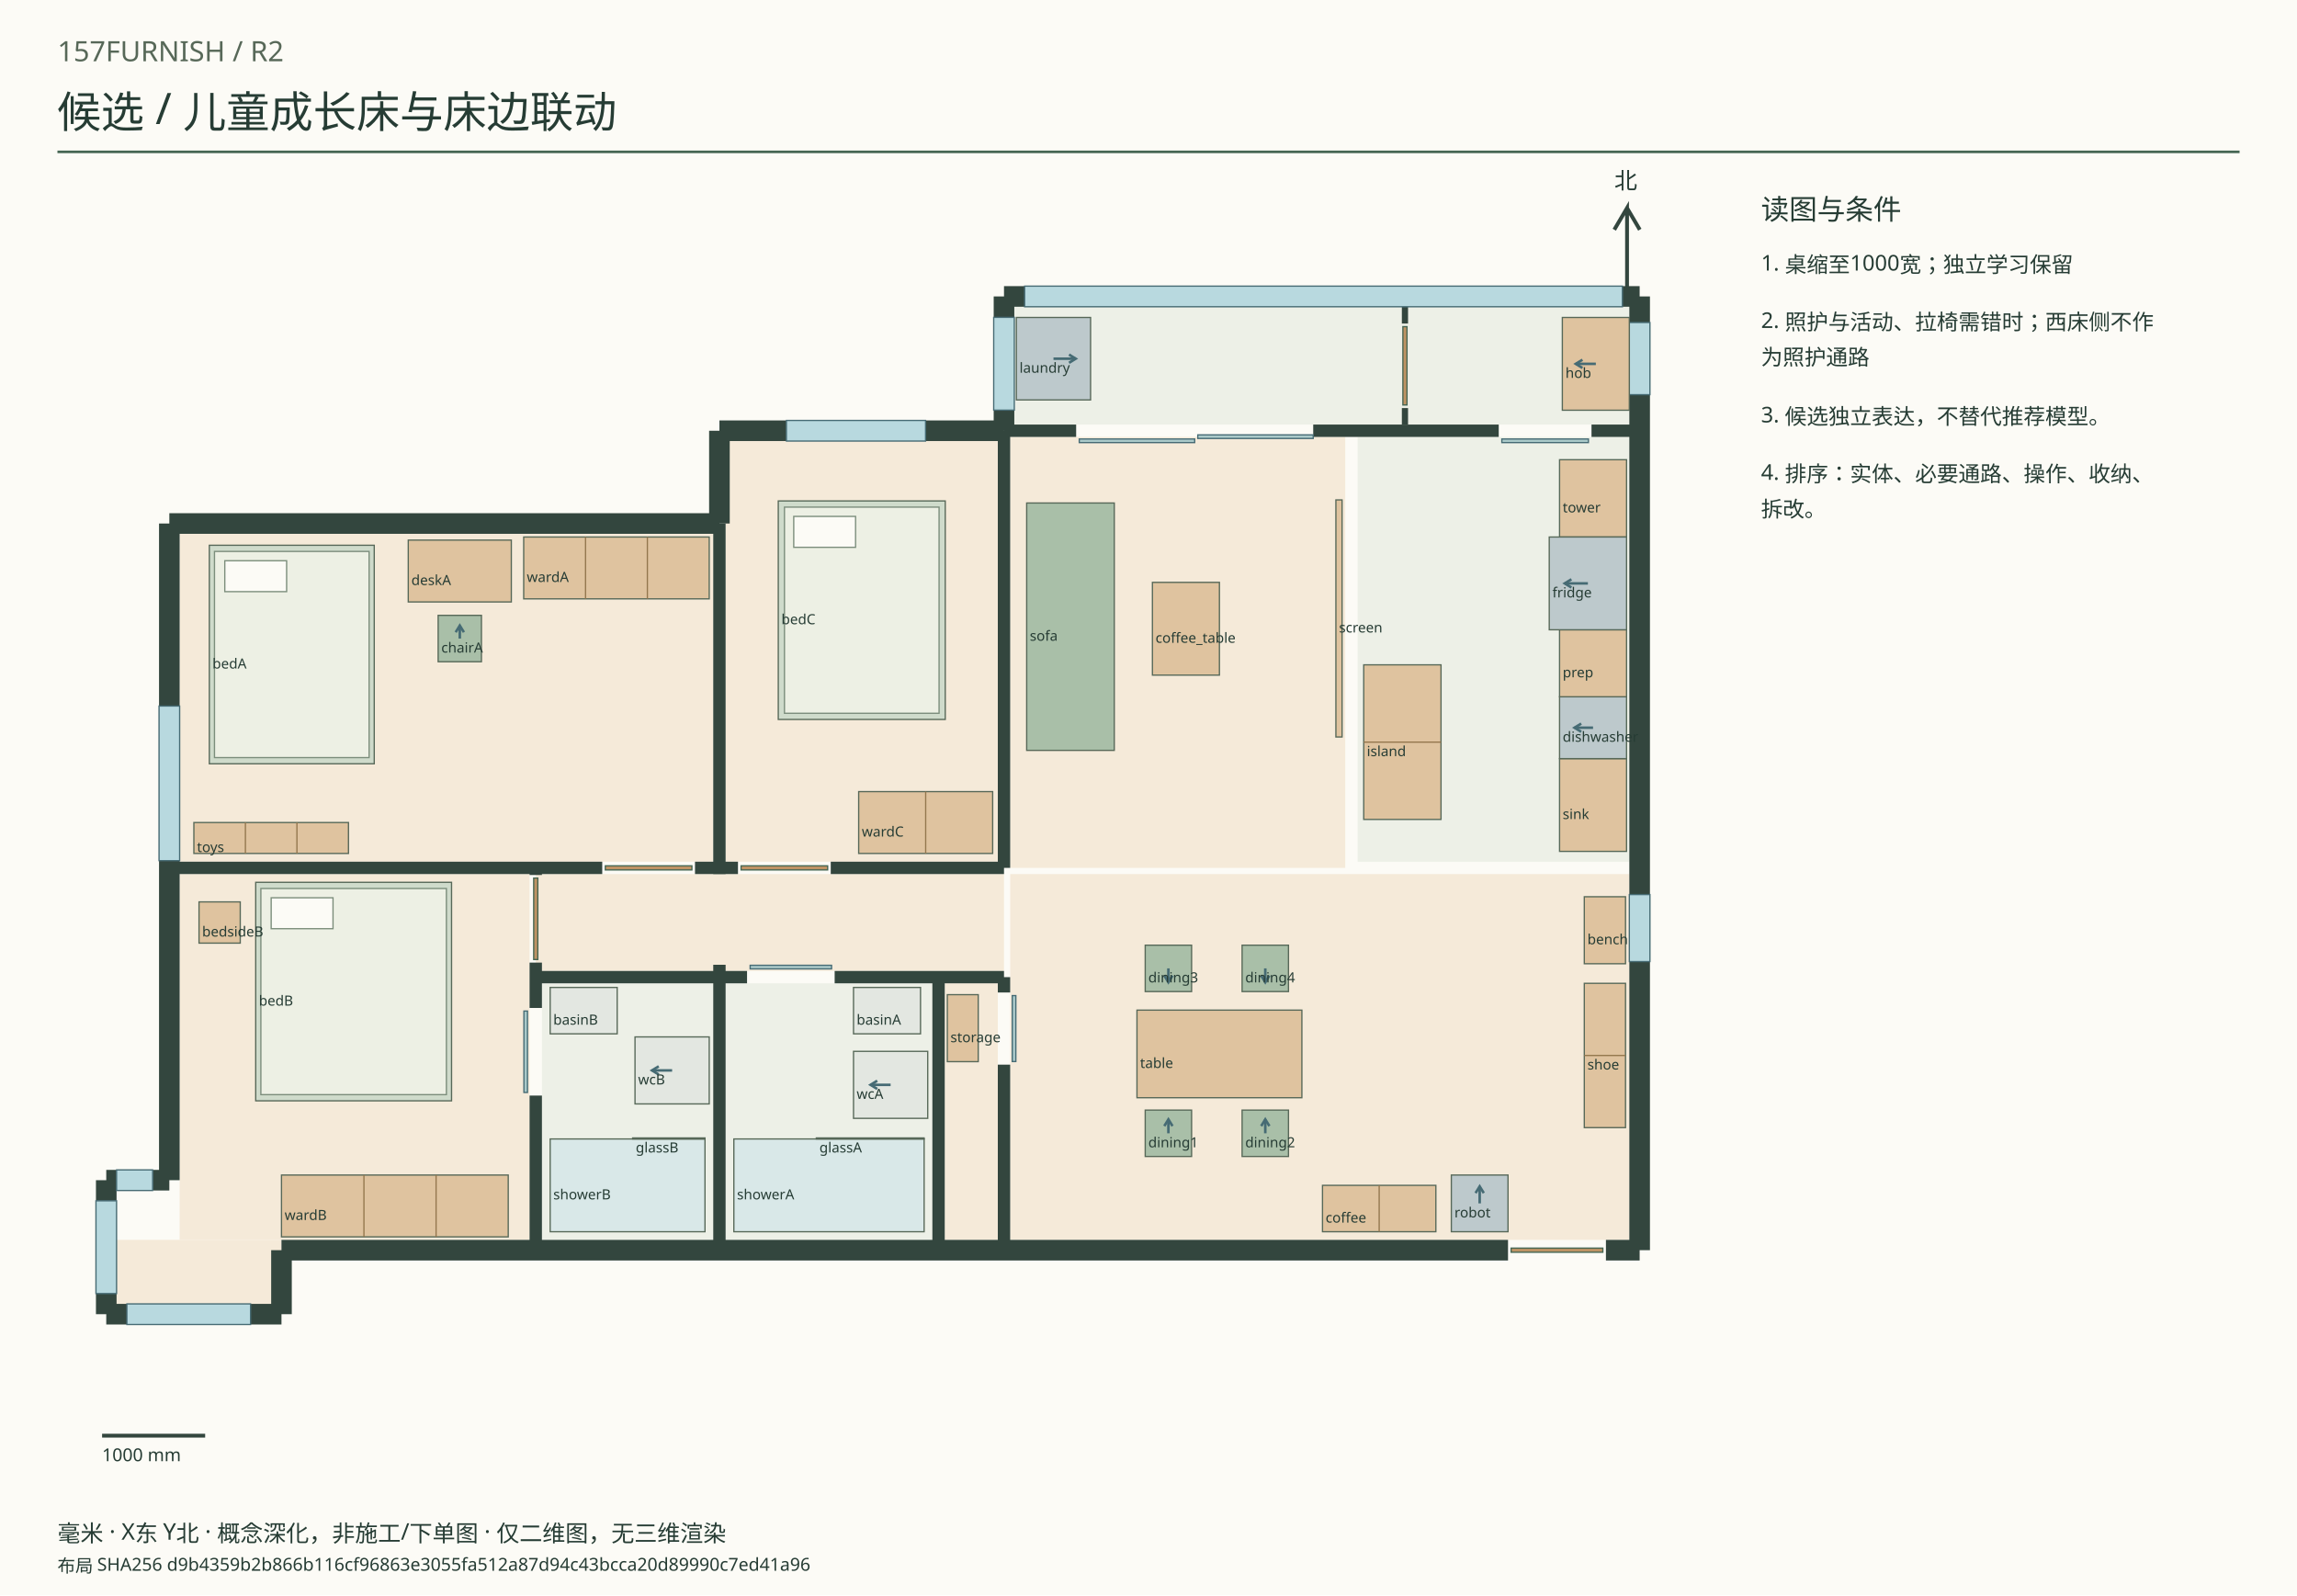
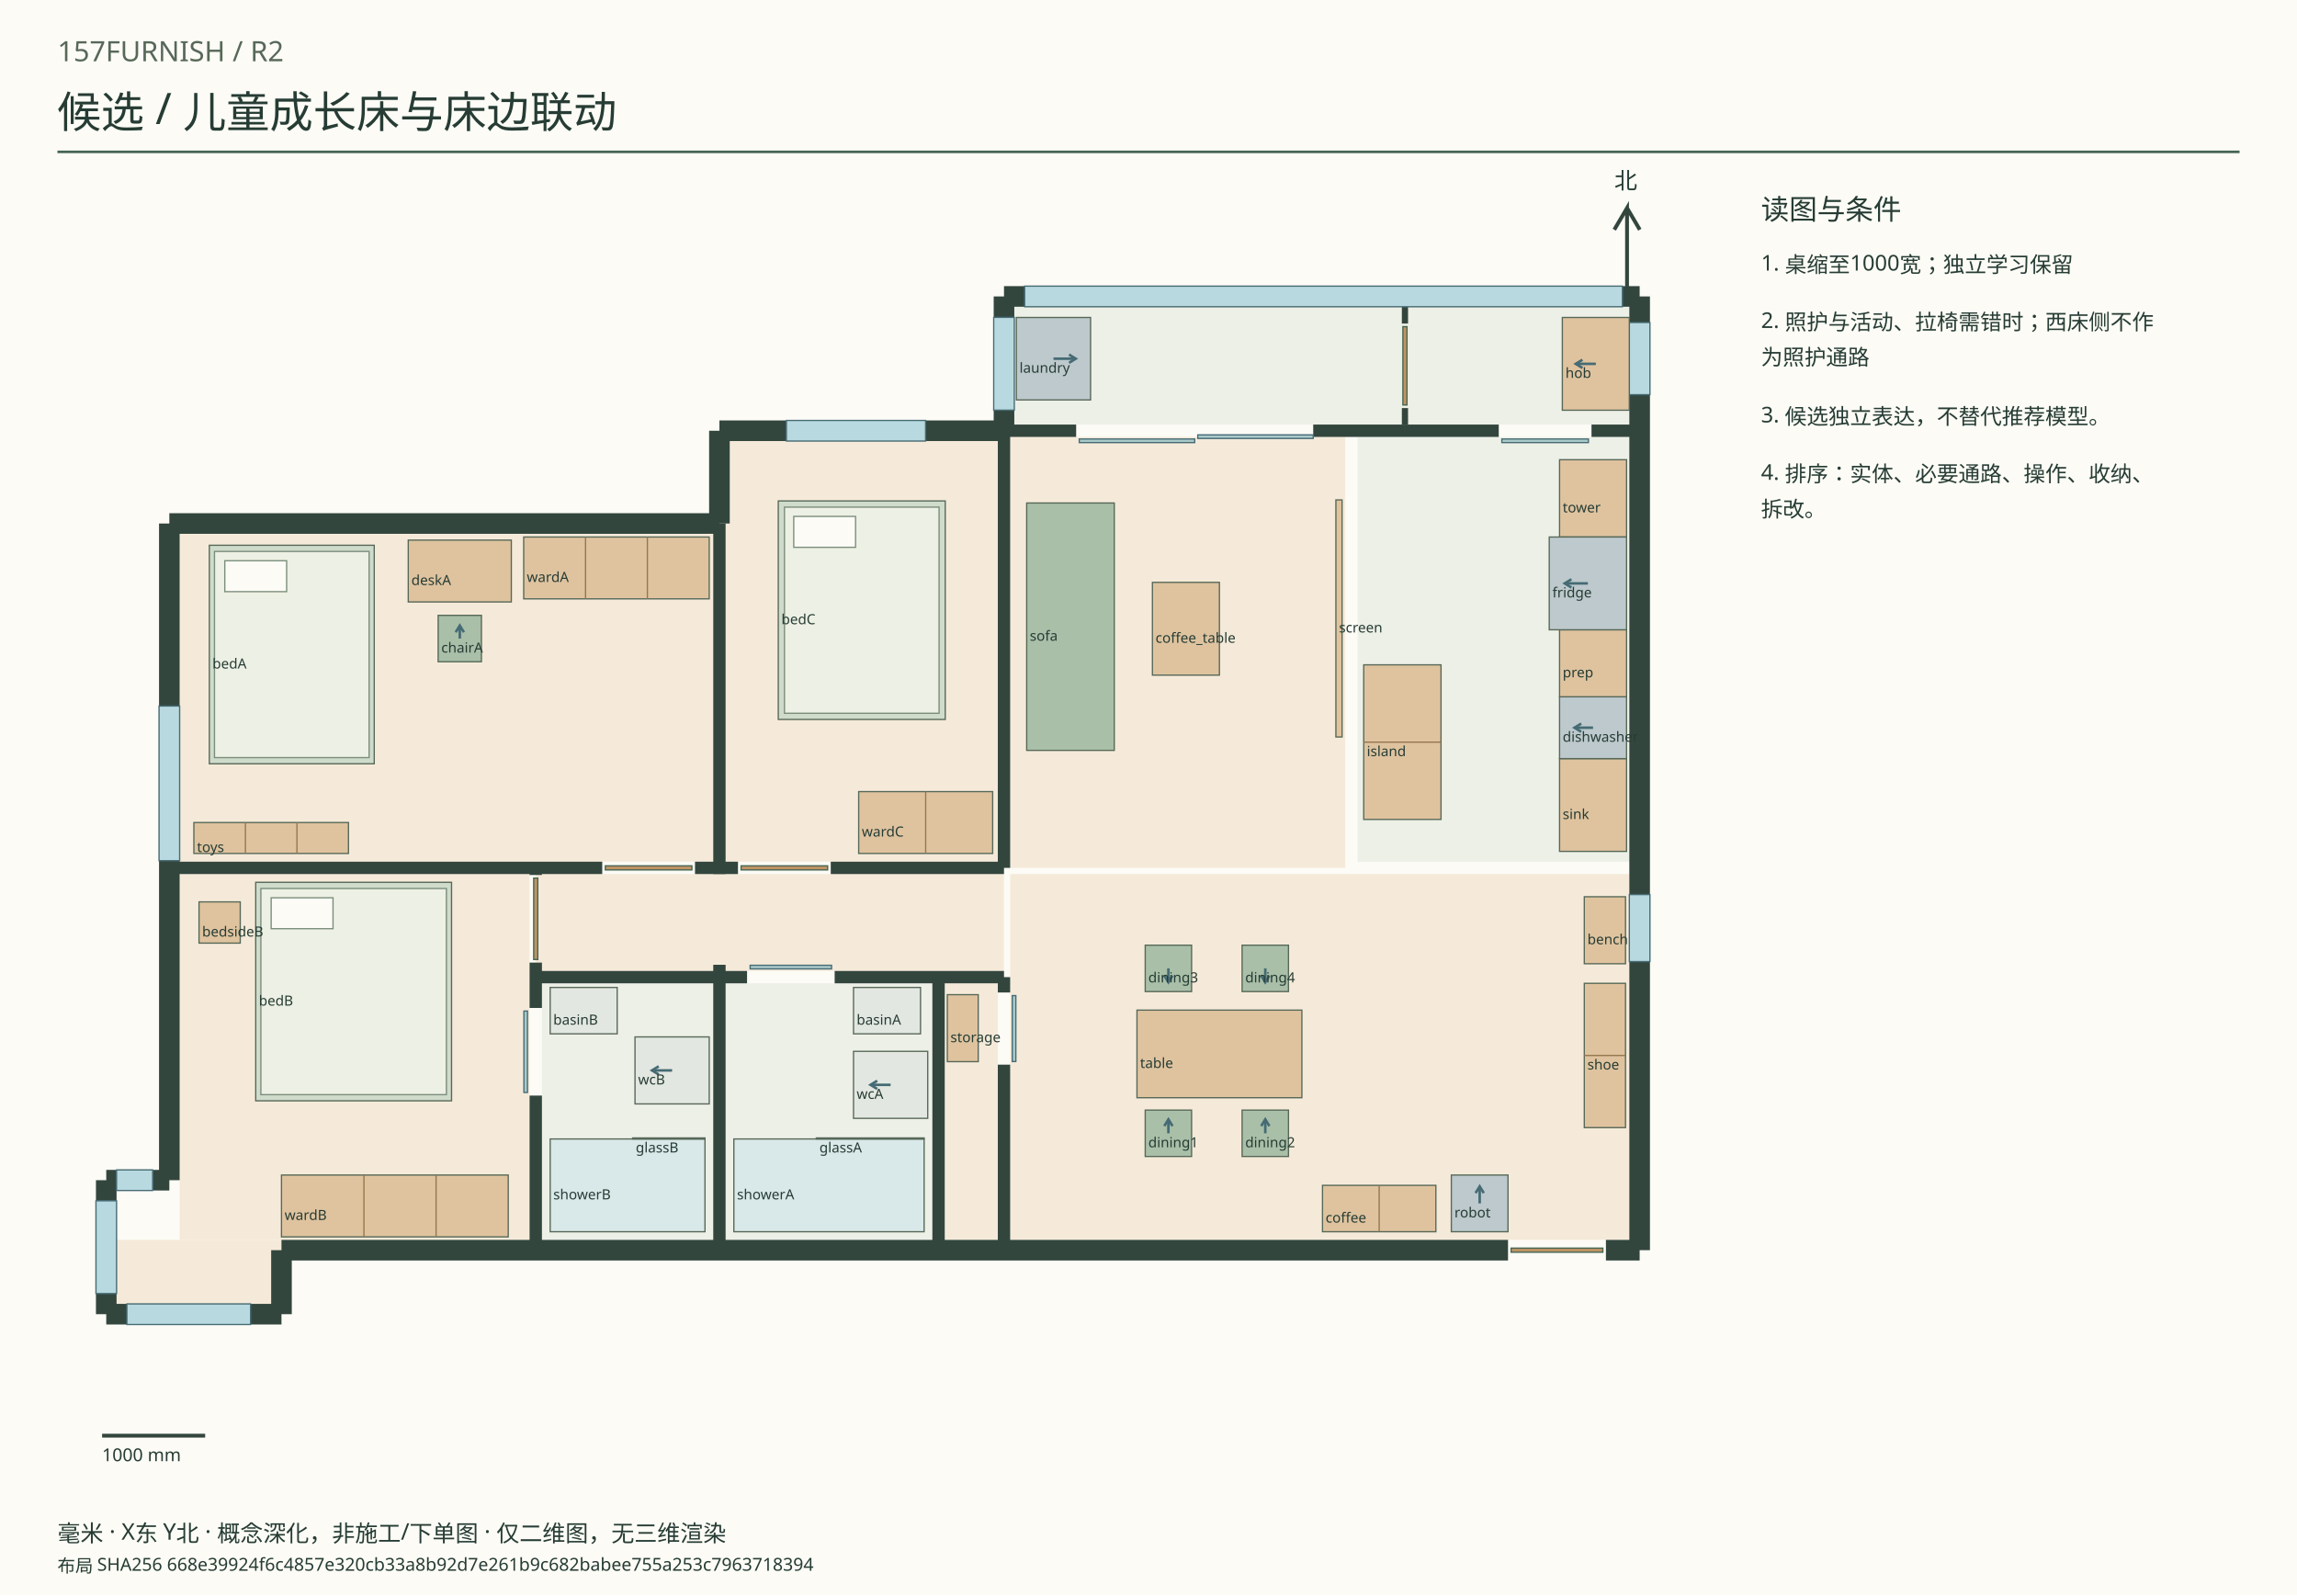
- <svg xmlns="http://www.w3.org/2000/svg" width="1800" height="1250" viewBox="0 0 1800 1250" data-revision="R2" data-layout-sha256="d9b4359b2b866b116cf96863e3055fa512a87d94c43bcca20d89990c7ed41a96">
+ <svg xmlns="http://www.w3.org/2000/svg" width="1800" height="1250" viewBox="0 0 1800 1250" data-revision="R2" data-layout-sha256="668e39924f6c4857e320cb33a8b92d7e261b9c682babee755a253c7963718394">
  <rect x="0" y="0" width="1800" height="1250" fill="#fcfbf6" stroke="none" stroke-width="1" />
  <text x="45.000" y="48.000" font-size="22" fill="#576858" font-family="Microsoft YaHei, sans-serif">157FURNISH  /  R2</text>
  <text x="45.000" y="100.000" font-size="34" fill="#263c34" font-family="Microsoft YaHei, sans-serif">候选 / 儿童成长床与床边联动</text>
  <polyline points="45.000,119.000 1755.000,119.000" fill="none" stroke="#456653" stroke-width="2" />
  <text x="45.000" y="1208.000" font-size="18" fill="#263c34" font-family="Microsoft YaHei, sans-serif">毫米 · X东 Y北 · 概念深化，非施工/下单图 · 仅二维图，无三维渲染</text>
-   <text x="45.000" y="1232.000" font-size="14" fill="#263c34" font-family="Microsoft YaHei, sans-serif">布局 SHA256 d9b4359b2b866b116cf96863e3055fa512a87d94c43bcca20d89990c7ed41a96</text>
+   <text x="45.000" y="1232.000" font-size="14" fill="#263c34" font-family="Microsoft YaHei, sans-serif">布局 SHA256 668e39924f6c4857e320cb33a8b92d7e261b9c682babee755a253c7963718394</text>
  <text x="1380.000" y="172.000" font-size="22" fill="#263c34" font-family="Microsoft YaHei, sans-serif">读图与条件</text>
  <text x="1380.000" y="212.000" font-size="17" fill="#263c34" font-family="Microsoft YaHei, sans-serif">1. 桌缩至1000宽；独立学习保留</text>
  <text x="1380.000" y="257.000" font-size="17" fill="#263c34" font-family="Microsoft YaHei, sans-serif">2. 照护与活动、拉椅需错时；西床侧不作</text>
  <text x="1380.000" y="286.000" font-size="17" fill="#263c34" font-family="Microsoft YaHei, sans-serif">为照护通路</text>
  <text x="1380.000" y="331.000" font-size="17" fill="#263c34" font-family="Microsoft YaHei, sans-serif">3. 候选独立表达，不替代推荐模型。</text>
  <text x="1380.000" y="376.000" font-size="17" fill="#263c34" font-family="Microsoft YaHei, sans-serif">4. 排序：实体、必要通路、操作、收纳、</text>
  <text x="1380.000" y="405.000" font-size="17" fill="#263c34" font-family="Microsoft YaHei, sans-serif">拆改。</text>
  <defs>
    <clipPath id="planClip">
      <rect x="50" y="145" width="1280" height="970" />
    </clipPath>
  </defs>
  <g clip-path="url(#planClip)">
    <rect x="140.777" y="418.304" width="418.142" height="256.927" fill="#f5ead9" stroke="none" stroke-width="1" />
    <rect x="140.777" y="684.923" width="274.212" height="286.65" fill="#f5ead9" stroke="none" stroke-width="1" />
    <rect x="83.269" y="971.573" width="137.308" height="58.235" fill="#f5ead9" stroke="none" stroke-width="1" />
    <rect x="568.611" y="345.611" width="213.311" height="329.619" fill="#f5ead9" stroke="none" stroke-width="1" />
    <rect x="419.835" y="684.923" width="366.935" height="75.923" fill="#f5ead9" stroke="none" stroke-width="1" />
    <rect x="424.681" y="770.538" width="134.238" height="201.035" fill="#edf0e7" stroke="none" stroke-width="1" />
    <rect x="568.611" y="770.538" width="162.023" height="201.035" fill="#edf0e7" stroke="none" stroke-width="1" />
    <rect x="740.327" y="770.538" width="41.596" height="201.035" fill="#f5ead9" stroke="none" stroke-width="1" />
    <rect x="791.615" y="684.923" width="485.181" height="286.65" fill="#f5ead9" stroke="none" stroke-width="1" />
    <rect x="791.615" y="342.381" width="262.581" height="337.696" fill="#f5ead9" stroke="none" stroke-width="1" />
    <rect x="1063.889" y="342.381" width="212.908" height="332.85" fill="#edf0e7" stroke="none" stroke-width="1" />
    <rect x="794.846" y="240.369" width="481.95" height="92.319" fill="#edf0e7" stroke="none" stroke-width="1" />
    <rect x="83.269" y="1021.731" width="16.154" height="16.154" fill="#33463e" stroke="none" stroke-width="1" />
    <rect x="99.423" y="1021.731" width="96.923" height="16.154" fill="#33463e" stroke="none" stroke-width="1" />
    <rect x="196.346" y="1021.731" width="24.231" height="16.154" fill="#33463e" stroke="none" stroke-width="1" />
    <rect x="212.5" y="979.65" width="16.154" height="50.158" fill="#33463e" stroke="none" stroke-width="1" />
    <rect x="220.577" y="971.573" width="961.154" height="16.154" fill="#33463e" stroke="none" stroke-width="1" />
    <rect x="1258.461" y="971.573" width="26.412" height="16.154" fill="#33463e" stroke="none" stroke-width="1" />
    <rect x="1276.796" y="753.496" width="16.154" height="226.154" fill="#33463e" stroke="none" stroke-width="1" />
    <rect x="1276.796" y="700.996" width="16.154" height="52.5" fill="#33463e" stroke="none" stroke-width="1" />
    <rect x="1276.796" y="309.265" width="16.154" height="391.731" fill="#33463e" stroke="none" stroke-width="1" />
    <rect x="1276.796" y="252.727" width="16.154" height="56.538" fill="#33463e" stroke="none" stroke-width="1" />
    <rect x="1276.796" y="232.292" width="16.154" height="20.435" fill="#33463e" stroke="none" stroke-width="1" />
    <rect x="786.769" y="224.215" width="16.154" height="16.154" fill="#33463e" stroke="none" stroke-width="1" />
    <rect x="802.923" y="224.215" width="468.462" height="16.154" fill="#33463e" stroke="none" stroke-width="1" />
    <rect x="1271.385" y="224.215" width="13.489" height="16.154" fill="#33463e" stroke="none" stroke-width="1" />
    <rect x="778.692" y="321.381" width="16.154" height="16.154" fill="#33463e" stroke="none" stroke-width="1" />
    <rect x="778.692" y="248.689" width="16.154" height="72.692" fill="#33463e" stroke="none" stroke-width="1" />
    <rect x="778.692" y="232.292" width="16.154" height="16.396" fill="#33463e" stroke="none" stroke-width="1" />
    <rect x="563.765" y="329.458" width="52.5" height="16.154" fill="#33463e" stroke="none" stroke-width="1" />
    <rect x="616.265" y="329.458" width="109.038" height="16.154" fill="#33463e" stroke="none" stroke-width="1" />
    <rect x="725.304" y="329.458" width="61.465" height="16.154" fill="#33463e" stroke="none" stroke-width="1" />
    <rect x="555.688" y="337.535" width="16.154" height="72.692" fill="#33463e" stroke="none" stroke-width="1" />
    <rect x="132.7" y="402.15" width="431.065" height="16.154" fill="#33463e" stroke="none" stroke-width="1" />
    <rect x="124.623" y="674.423" width="16.154" height="250.385" fill="#33463e" stroke="none" stroke-width="1" />
    <rect x="124.623" y="553.269" width="16.154" height="121.154" fill="#33463e" stroke="none" stroke-width="1" />
    <rect x="124.623" y="410.227" width="16.154" height="143.042" fill="#33463e" stroke="none" stroke-width="1" />
    <rect x="83.269" y="916.731" width="8.077" height="16.154" fill="#33463e" stroke="none" stroke-width="1" />
    <rect x="91.346" y="916.731" width="28.269" height="16.154" fill="#33463e" stroke="none" stroke-width="1" />
    <rect x="119.615" y="916.731" width="13.085" height="16.154" fill="#33463e" stroke="none" stroke-width="1" />
    <rect x="75.192" y="1013.654" width="16.154" height="16.154" fill="#33463e" stroke="none" stroke-width="1" />
    <rect x="75.192" y="940.962" width="16.154" height="72.692" fill="#33463e" stroke="none" stroke-width="1" />
    <rect x="75.192" y="924.808" width="16.154" height="16.154" fill="#33463e" stroke="none" stroke-width="1" />
    <rect x="132.7" y="675.231" width="339.231" height="9.692" fill="#33463e" stroke="none" stroke-width="1" />
    <rect x="544.623" y="675.231" width="19.142" height="9.692" fill="#33463e" stroke="none" stroke-width="1" />
    <rect x="414.988" y="858.496" width="9.692" height="121.154" fill="#33463e" stroke="none" stroke-width="1" />
    <rect x="414.988" y="754.304" width="9.692" height="35.538" fill="#33463e" stroke="none" stroke-width="1" />
    <rect x="414.988" y="680.077" width="9.692" height="5.573" fill="#33463e" stroke="none" stroke-width="1" />
    <rect x="558.919" y="756" width="9.692" height="9.692" fill="#33463e" stroke="none" stroke-width="1" />
    <rect x="558.919" y="410.227" width="9.692" height="274.696" fill="#33463e" stroke="none" stroke-width="1" />
    <rect x="563.765" y="675.231" width="14.539" height="9.692" fill="#33463e" stroke="none" stroke-width="1" />
    <rect x="650.996" y="675.231" width="135.773" height="9.692" fill="#33463e" stroke="none" stroke-width="1" />
    <rect x="781.923" y="337.535" width="9.692" height="342.542" fill="#33463e" stroke="none" stroke-width="1" />
    <rect x="419.835" y="760.846" width="165.577" height="9.692" fill="#33463e" stroke="none" stroke-width="1" />
    <rect x="654.065" y="760.846" width="132.704" height="9.692" fill="#33463e" stroke="none" stroke-width="1" />
    <rect x="558.919" y="765.692" width="9.692" height="213.958" fill="#33463e" stroke="none" stroke-width="1" />
    <rect x="730.635" y="765.692" width="9.692" height="213.958" fill="#33463e" stroke="none" stroke-width="1" />
    <rect x="781.923" y="834.265" width="9.692" height="145.385" fill="#33463e" stroke="none" stroke-width="1" />
    <rect x="781.923" y="765.692" width="9.692" height="12.035" fill="#33463e" stroke="none" stroke-width="1" />
    <rect x="786.769" y="332.688" width="56.538" height="9.692" fill="#33463e" stroke="none" stroke-width="1" />
    <rect x="1029.077" y="332.688" width="145.385" height="9.692" fill="#33463e" stroke="none" stroke-width="1" />
    <rect x="1247.154" y="332.688" width="37.719" height="9.692" fill="#33463e" stroke="none" stroke-width="1" />
    <rect x="1098.539" y="319.765" width="4.846" height="12.923" fill="#33463e" stroke="none" stroke-width="1" />
    <rect x="1098.539" y="240.369" width="4.846" height="13.165" fill="#33463e" stroke="none" stroke-width="1" />
    <rect x="99.423" y="1021.731" width="96.923" height="16.154" fill="#b8d9df" stroke="#466b74" stroke-width="1" />
    <polygon points="1256.038,978.035 1184.154,978.035 1184.154,981.265 1256.038,981.265" fill="#be9364" stroke="#456653" />
    <rect x="1276.796" y="700.996" width="16.154" height="52.5" fill="#b8d9df" stroke="#466b74" stroke-width="1" />
    <rect x="1276.796" y="252.727" width="16.154" height="56.538" fill="#b8d9df" stroke="#466b74" stroke-width="1" />
    <rect x="802.923" y="224.215" width="468.462" height="16.154" fill="#b8d9df" stroke="#466b74" stroke-width="1" />
    <rect x="778.692" y="248.689" width="16.154" height="72.692" fill="#b8d9df" stroke="#466b74" stroke-width="1" />
    <rect x="616.265" y="329.458" width="109.038" height="16.154" fill="#b8d9df" stroke="#466b74" stroke-width="1" />
    <rect x="124.623" y="553.269" width="16.154" height="121.154" fill="#b8d9df" stroke="#466b74" stroke-width="1" />
    <rect x="91.346" y="916.731" width="28.269" height="16.154" fill="#b8d9df" stroke="#466b74" stroke-width="1" />
    <rect x="75.192" y="940.962" width="16.154" height="72.692" fill="#b8d9df" stroke="#466b74" stroke-width="1" />
    <polygon points="542.200,678.462 474.354,678.462 474.354,681.692 542.200,681.692" fill="#be9364" stroke="#456653" />
    <rect x="410.546" y="792.265" width="2.827" height="63.808" fill="#aac9c9" stroke="#466b74" stroke-width="1" />
    <polygon points="418.219,688.073 418.219,751.881 421.450,751.881 421.450,688.073" fill="#be9364" stroke="#456653" />
    <polygon points="580.727,681.692 648.573,681.692 648.573,678.462 580.727,678.462" fill="#be9364" stroke="#456653" />
    <rect x="587.835" y="756.404" width="63.808" height="2.827" fill="#aac9c9" stroke="#466b74" stroke-width="1" />
    <rect x="793.231" y="780.15" width="2.827" height="51.692" fill="#aac9c9" stroke="#466b74" stroke-width="1" />
    <rect x="845.731" y="343.996" width="90.462" height="2.827" fill="#aac9c9" stroke="#466b74" stroke-width="1" />
    <rect x="938.615" y="340.765" width="90.462" height="2.827" fill="#aac9c9" stroke="#466b74" stroke-width="1" />
    <rect x="1176.885" y="343.996" width="67.846" height="2.827" fill="#aac9c9" stroke="#466b74" stroke-width="1" />
    <polygon points="1099.346,255.958 1099.346,317.342 1102.577,317.342 1102.577,255.958" fill="#be9364" stroke="#456653" />
    <rect x="200.385" y="691.385" width="153.462" height="171.231" fill="#cfdbcb" stroke="#576858" stroke-width="1" data-object="bedB" data-mm="1550,2170,1900,2120" data-transform="55.0,201.9230769230769,0.08076923076923077,-250,10350" />
    <rect x="204.423" y="696.231" width="145.385" height="161.538" fill="#edf0e4" stroke="#7b8d7b" stroke-width="1" />
    <rect x="212.5" y="703.5" width="48.462" height="24.231" fill="#fcfbf6" stroke="#7b8d7b" stroke-width="1" />
    <text x="202.808" y="788.000" font-size="11" fill="#263c34" font-family="Microsoft YaHei, sans-serif">bedB</text>
    <rect x="220.577" y="920.769" width="177.692" height="48.462" fill="#dfc39f" stroke="#576858" stroke-width="1" data-object="wardB" data-mm="1800,850,2200,600" data-transform="55.0,201.9230769230769,0.08076923076923077,-250,10350" />
    <polyline points="285.192,969.231 285.192,920.769" fill="none" stroke="#94774e" stroke-width="1" />
    <polyline points="341.731,969.231 341.731,920.769" fill="none" stroke="#94774e" stroke-width="1" />
    <text x="223.000" y="956.000" font-size="11" fill="#263c34" font-family="Microsoft YaHei, sans-serif">wardB</text>
    <rect x="155.962" y="706.731" width="32.308" height="32.308" fill="#dfc39f" stroke="#576858" stroke-width="1" data-object="bedsideB" data-mm="1000,3700,400,400" data-transform="55.0,201.9230769230769,0.08076923076923077,-250,10350" />
    <text x="158.385" y="733.885" font-size="11" fill="#263c34" font-family="Microsoft YaHei, sans-serif">bedsideB</text>
    <rect x="164.038" y="427.269" width="129.231" height="171.231" fill="#cfdbcb" stroke="#576858" stroke-width="1" data-object="bedA" data-mm="1100,5440,1600,2120" data-transform="55.0,201.9230769230769,0.08076923076923077,-250,10350" />
    <rect x="168.077" y="432.115" width="121.154" height="161.538" fill="#edf0e4" stroke="#7b8d7b" stroke-width="1" />
    <rect x="176.154" y="439.385" width="48.462" height="24.231" fill="#fcfbf6" stroke="#7b8d7b" stroke-width="1" />
    <text x="166.462" y="523.885" font-size="11" fill="#263c34" font-family="Microsoft YaHei, sans-serif">bedA</text>
    <rect x="410.385" y="420.808" width="145.385" height="48.462" fill="#dfc39f" stroke="#576858" stroke-width="1" data-object="wardA" data-mm="4150,7040,1800,600" data-transform="55.0,201.9230769230769,0.08076923076923077,-250,10350" />
    <polyline points="458.846,469.269 458.846,420.808" fill="none" stroke="#94774e" stroke-width="1" />
    <polyline points="507.308,469.269 507.308,420.808" fill="none" stroke="#94774e" stroke-width="1" />
    <text x="412.808" y="456.038" font-size="11" fill="#263c34" font-family="Microsoft YaHei, sans-serif">wardA</text>
    <rect x="319.923" y="423.231" width="80.769" height="48.462" fill="#dfc39f" stroke="#576858" stroke-width="1" data-object="deskA" data-mm="3030,7010,1000,600" data-transform="55.0,201.9230769230769,0.08076923076923077,-250,10350" />
    <text x="322.346" y="458.462" font-size="11" fill="#263c34" font-family="Microsoft YaHei, sans-serif">deskA</text>
    <rect x="343.346" y="482.192" width="33.923" height="36.346" fill="#a9bfa8" stroke="#576858" stroke-width="1" data-object="chairA" data-mm="3320,6430,420,450" data-transform="55.0,201.9230769230769,0.08076923076923077,-250,10350" />
    <polyline points="360.308,500.365 360.308,490.188" fill="none" stroke="#466b74" stroke-width="2" />
    <polyline points="357.077,495.438 360.308,490.188 363.538,495.438" fill="none" stroke="#466b74" stroke-width="2" />
    <text x="345.769" y="511.365" font-size="11" fill="#263c34" font-family="Microsoft YaHei, sans-serif">chairA</text>
    <rect x="151.923" y="644.538" width="121.154" height="24.231" fill="#dfc39f" stroke="#576858" stroke-width="1" data-object="toys" data-mm="950,4570,1500,300" data-transform="55.0,201.9230769230769,0.08076923076923077,-250,10350" />
    <polyline points="192.308,668.769 192.308,644.538" fill="none" stroke="#94774e" stroke-width="1" />
    <polyline points="232.692,668.769 232.692,644.538" fill="none" stroke="#94774e" stroke-width="1" />
    <text x="154.346" y="667.654" font-size="11" fill="#263c34" font-family="Microsoft YaHei, sans-serif">toys</text>
    <rect x="609.885" y="392.538" width="130.846" height="171.231" fill="#cfdbcb" stroke="#576858" stroke-width="1" data-object="bedC" data-mm="6620,5870,1620,2120" data-transform="55.0,201.9230769230769,0.08076923076923077,-250,10350" />
    <rect x="614.731" y="397.385" width="121.154" height="161.538" fill="#edf0e4" stroke="#7b8d7b" stroke-width="1" />
    <rect x="622" y="404.654" width="48.462" height="24.231" fill="#fcfbf6" stroke="#7b8d7b" stroke-width="1" />
    <text x="612.308" y="489.154" font-size="11" fill="#263c34" font-family="Microsoft YaHei, sans-serif">bedC</text>
    <rect x="672.885" y="620.308" width="105" height="48.462" fill="#dfc39f" stroke="#576858" stroke-width="1" data-object="wardC" data-mm="7400,4570,1300,600" data-transform="55.0,201.9230769230769,0.08076923076923077,-250,10350" />
    <polyline points="725.385,668.769 725.385,620.308" fill="none" stroke="#94774e" stroke-width="1" />
    <text x="675.308" y="655.538" font-size="11" fill="#263c34" font-family="Microsoft YaHei, sans-serif">wardC</text>
    <rect x="804.538" y="394.154" width="68.654" height="193.846" fill="#a9bfa8" stroke="#576858" stroke-width="1" data-object="sofa" data-mm="9030,5570,850,2400" data-transform="55.0,201.9230769230769,0.08076923076923077,-250,10350" />
    <text x="806.962" y="502.077" font-size="11" fill="#263c34" font-family="Microsoft YaHei, sans-serif">sofa</text>
    <rect x="903.077" y="456.346" width="52.5" height="72.692" fill="#dfc39f" stroke="#576858" stroke-width="1" data-object="coffee_table" data-mm="10250,6300,650,900" data-transform="55.0,201.9230769230769,0.08076923076923077,-250,10350" />
    <text x="905.500" y="503.692" font-size="11" fill="#263c34" font-family="Microsoft YaHei, sans-serif">coffee_table</text>
    <rect x="1046.846" y="391.731" width="4.846" height="185.769" fill="#dfc39f" stroke="#576858" stroke-width="1" data-object="screen" data-mm="12030,5700,60,2300" data-transform="55.0,201.9230769230769,0.08076923076923077,-250,10350" />
    <text x="1049.269" y="495.615" font-size="11" fill="#263c34" font-family="Microsoft YaHei, sans-serif">screen</text>
    <rect x="1068.654" y="520.962" width="60.577" height="121.154" fill="#dfc39f" stroke="#576858" stroke-width="1" data-object="island" data-mm="12300,4900,750,1500" data-transform="55.0,201.9230769230769,0.08076923076923077,-250,10350" />
    <polyline points="1068.654,581.538 1129.231,581.538" fill="none" stroke="#94774e" stroke-width="1" />
    <text x="1071.077" y="592.538" font-size="11" fill="#263c34" font-family="Microsoft YaHei, sans-serif">island</text>
    <rect x="890.962" y="791.538" width="129.231" height="68.654" fill="#dfc39f" stroke="#576858" stroke-width="1" data-object="table" data-mm="10100,2200,1600,850" data-transform="55.0,201.9230769230769,0.08076923076923077,-250,10350" />
    <text x="893.385" y="836.865" font-size="11" fill="#263c34" font-family="Microsoft YaHei, sans-serif">table</text>
    <rect x="897.423" y="869.885" width="36.346" height="36.346" fill="#a9bfa8" stroke="#576858" stroke-width="1" data-object="dining1" data-mm="10180,1630,450,450" data-transform="55.0,201.9230769230769,0.08076923076923077,-250,10350" />
    <polyline points="915.596,888.058 915.596,877.154" fill="none" stroke="#466b74" stroke-width="2" />
    <polyline points="912.365,882.404 915.596,877.154 918.827,882.404" fill="none" stroke="#466b74" stroke-width="2" />
    <text x="899.846" y="899.058" font-size="11" fill="#263c34" font-family="Microsoft YaHei, sans-serif">dining1</text>
    <rect x="973.346" y="869.885" width="36.346" height="36.346" fill="#a9bfa8" stroke="#576858" stroke-width="1" data-object="dining2" data-mm="11120,1630,450,450" data-transform="55.0,201.9230769230769,0.08076923076923077,-250,10350" />
    <polyline points="991.519,888.058 991.519,877.154" fill="none" stroke="#466b74" stroke-width="2" />
    <polyline points="988.288,882.404 991.519,877.154 994.750,882.404" fill="none" stroke="#466b74" stroke-width="2" />
    <text x="975.769" y="899.058" font-size="11" fill="#263c34" font-family="Microsoft YaHei, sans-serif">dining2</text>
    <rect x="897.423" y="740.654" width="36.346" height="36.346" fill="#a9bfa8" stroke="#576858" stroke-width="1" data-object="dining3" data-mm="10180,3230,450,450" data-transform="55.0,201.9230769230769,0.08076923076923077,-250,10350" />
    <polyline points="915.596,758.827 915.596,769.731" fill="none" stroke="#466b74" stroke-width="2" />
    <polyline points="918.827,764.481 915.596,769.731 912.365,764.481" fill="none" stroke="#466b74" stroke-width="2" />
    <text x="899.846" y="769.827" font-size="11" fill="#263c34" font-family="Microsoft YaHei, sans-serif">dining3</text>
    <rect x="973.346" y="740.654" width="36.346" height="36.346" fill="#a9bfa8" stroke="#576858" stroke-width="1" data-object="dining4" data-mm="11120,3230,450,450" data-transform="55.0,201.9230769230769,0.08076923076923077,-250,10350" />
    <polyline points="991.519,758.827 991.519,769.731" fill="none" stroke="#466b74" stroke-width="2" />
    <polyline points="994.750,764.481 991.519,769.731 988.288,764.481" fill="none" stroke="#466b74" stroke-width="2" />
    <text x="975.769" y="769.827" font-size="11" fill="#263c34" font-family="Microsoft YaHei, sans-serif">dining4</text>
    <rect x="1036.346" y="928.846" width="88.846" height="36.346" fill="#dfc39f" stroke="#576858" stroke-width="1" data-object="coffee" data-mm="11900,900,1100,450" data-transform="55.0,201.9230769230769,0.08076923076923077,-250,10350" />
    <polyline points="1080.769,965.192 1080.769,928.846" fill="none" stroke="#94774e" stroke-width="1" />
    <text x="1038.769" y="958.019" font-size="11" fill="#263c34" font-family="Microsoft YaHei, sans-serif">coffee</text>
    <rect x="1241.5" y="770.538" width="32.308" height="113.077" fill="#dfc39f" stroke="#576858" stroke-width="1" data-object="shoe" data-mm="14440,1910,400,1400" data-transform="55.0,201.9230769230769,0.08076923076923077,-250,10350" />
    <polyline points="1241.500,827.077 1273.808,827.077" fill="none" stroke="#94774e" stroke-width="1" />
    <text x="1243.923" y="838.077" font-size="11" fill="#263c34" font-family="Microsoft YaHei, sans-serif">shoe</text>
    <rect x="1241.5" y="702.692" width="32.308" height="52.5" fill="#dfc39f" stroke="#576858" stroke-width="1" data-object="bench" data-mm="14440,3500,400,650" data-transform="55.0,201.9230769230769,0.08076923076923077,-250,10350" />
    <text x="1243.923" y="739.942" font-size="11" fill="#263c34" font-family="Microsoft YaHei, sans-serif">bench</text>
    <rect x="742.346" y="779.423" width="24.231" height="52.5" fill="#dfc39f" stroke="#576858" stroke-width="1" data-object="storage" data-mm="8260,2550,300,650" data-transform="55.0,201.9230769230769,0.08076923076923077,-250,10350" />
    <text x="744.769" y="816.673" font-size="11" fill="#263c34" font-family="Microsoft YaHei, sans-serif">storage</text>
    <rect x="1222.115" y="594.462" width="52.5" height="72.692" fill="#dfc39f" stroke="#576858" stroke-width="1" data-object="sink" data-mm="14200,4590,650,900" data-transform="55.0,201.9230769230769,0.08076923076923077,-250,10350" />
    <text x="1224.538" y="641.808" font-size="11" fill="#263c34" font-family="Microsoft YaHei, sans-serif">sink</text>
    <rect x="1222.115" y="546" width="52.5" height="48.462" fill="#bdc9cc" stroke="#576858" stroke-width="1" data-object="dishwasher" data-mm="14200,5490,650,600" data-transform="55.0,201.9230769230769,0.08076923076923077,-250,10350" />
    <polyline points="1248.365,570.231 1233.827,570.231" fill="none" stroke="#466b74" stroke-width="2" />
    <polyline points="1239.077,573.462 1233.827,570.231 1239.077,567.000" fill="none" stroke="#466b74" stroke-width="2" />
    <text x="1224.538" y="581.231" font-size="11" fill="#263c34" font-family="Microsoft YaHei, sans-serif">dishwasher</text>
    <rect x="1222.115" y="493.5" width="52.5" height="52.5" fill="#dfc39f" stroke="#576858" stroke-width="1" data-object="prep" data-mm="14200,6090,650,650" data-transform="55.0,201.9230769230769,0.08076923076923077,-250,10350" />
    <text x="1224.538" y="530.750" font-size="11" fill="#263c34" font-family="Microsoft YaHei, sans-serif">prep</text>
    <rect x="1224.296" y="248.769" width="52.5" height="72.692" fill="#dfc39f" stroke="#576858" stroke-width="1" data-object="hob" data-mm="14227,8870,650,900" data-transform="55.0,201.9230769230769,0.08076923076923077,-250,10350" />
    <polyline points="1250.546,285.115 1234.796,285.115" fill="none" stroke="#466b74" stroke-width="2" />
    <polyline points="1240.046,288.346 1234.796,285.115 1240.046,281.885" fill="none" stroke="#466b74" stroke-width="2" />
    <text x="1226.719" y="296.115" font-size="11" fill="#263c34" font-family="Microsoft YaHei, sans-serif">hob</text>
    <rect x="1222.115" y="360.231" width="52.5" height="60.577" fill="#dfc39f" stroke="#576858" stroke-width="1" data-object="tower" data-mm="14200,7640,650,750" data-transform="55.0,201.9230769230769,0.08076923076923077,-250,10350" />
    <text x="1224.538" y="401.519" font-size="11" fill="#263c34" font-family="Microsoft YaHei, sans-serif">tower</text>
    <rect x="1214.039" y="420.808" width="60.577" height="72.692" fill="#bdc9cc" stroke="#576858" stroke-width="1" data-object="fridge" data-mm="14100,6740,750,900" data-transform="55.0,201.9230769230769,0.08076923076923077,-250,10350" />
    <polyline points="1244.327,457.154 1226.154,457.154" fill="none" stroke="#466b74" stroke-width="2" />
    <polyline points="1231.404,460.385 1226.154,457.154 1231.404,453.923" fill="none" stroke="#466b74" stroke-width="2" />
    <text x="1216.462" y="468.154" font-size="11" fill="#263c34" font-family="Microsoft YaHei, sans-serif">fridge</text>
    <rect x="796.462" y="248.769" width="58.154" height="64.615" fill="#bdc9cc" stroke="#576858" stroke-width="1" data-object="laundry" data-mm="8930,8970,720,800" data-transform="55.0,201.9230769230769,0.08076923076923077,-250,10350" />
    <polyline points="825.538,281.077 842.985,281.077" fill="none" stroke="#466b74" stroke-width="2" />
    <polyline points="837.735,277.846 842.985,281.077 837.735,284.308" fill="none" stroke="#466b74" stroke-width="2" />
    <text x="798.885" y="292.077" font-size="11" fill="#263c34" font-family="Microsoft YaHei, sans-serif">laundry</text>
    <rect x="1137.308" y="920.769" width="44.423" height="44.423" fill="#bdc9cc" stroke="#576858" stroke-width="1" data-object="robot" data-mm="13150,900,550,550" data-transform="55.0,201.9230769230769,0.08076923076923077,-250,10350" />
    <polyline points="1159.519,942.981 1159.519,929.654" fill="none" stroke="#466b74" stroke-width="2" />
    <polyline points="1156.288,934.904 1159.519,929.654 1162.750,934.904" fill="none" stroke="#466b74" stroke-width="2" />
    <text x="1139.731" y="953.981" font-size="11" fill="#263c34" font-family="Microsoft YaHei, sans-serif">robot</text>
    <rect x="431.142" y="892.5" width="121.315" height="72.692" fill="#d9e8e8" stroke="#576858" stroke-width="1" data-object="showerB" data-mm="4407,900,1502,900" data-transform="55.0,201.9230769230769,0.08076923076923077,-250,10350" />
    <text x="433.565" y="939.846" font-size="11" fill="#263c34" font-family="Microsoft YaHei, sans-serif">showerB</text>
    <rect x="497.615" y="812.538" width="58.154" height="52.5" fill="#e3e7e1" stroke="#576858" stroke-width="1" data-object="wcB" data-mm="5230,2140,720,650" data-transform="55.0,201.9230769230769,0.08076923076923077,-250,10350" />
    <polyline points="526.692,838.788 510.942,838.788" fill="none" stroke="#466b74" stroke-width="2" />
    <polyline points="516.192,842.019 510.942,838.788 516.192,835.558" fill="none" stroke="#466b74" stroke-width="2" />
    <text x="500.038" y="849.788" font-size="11" fill="#263c34" font-family="Microsoft YaHei, sans-serif">wcB</text>
    <rect x="431.142" y="773.769" width="52.5" height="36.346" fill="#e3e7e1" stroke="#576858" stroke-width="1" data-object="basinB" data-mm="4407,2820,650,450" data-transform="55.0,201.9230769230769,0.08076923076923077,-250,10350" />
    <text x="433.565" y="802.942" font-size="11" fill="#263c34" font-family="Microsoft YaHei, sans-serif">basinB</text>
    <rect x="495.758" y="891.692" width="56.7" height="0.808" fill="#c3e0e5" stroke="#576858" stroke-width="1" data-object="glassB" data-mm="5207,1800,702,10" data-transform="55.0,201.9230769230769,0.08076923076923077,-250,10350" />
    <text x="498.181" y="903.096" font-size="11" fill="#263c34" font-family="Microsoft YaHei, sans-serif">glassB</text>
    <rect x="575.073" y="892.5" width="149.1" height="72.692" fill="#d9e8e8" stroke="#576858" stroke-width="1" data-object="showerA" data-mm="6189,900,1846,900" data-transform="55.0,201.9230769230769,0.08076923076923077,-250,10350" />
    <text x="577.496" y="939.846" font-size="11" fill="#263c34" font-family="Microsoft YaHei, sans-serif">showerA</text>
    <rect x="668.846" y="823.846" width="58.154" height="52.5" fill="#e3e7e1" stroke="#576858" stroke-width="1" data-object="wcA" data-mm="7350,2000,720,650" data-transform="55.0,201.9230769230769,0.08076923076923077,-250,10350" />
    <polyline points="697.923,850.096 682.173,850.096" fill="none" stroke="#466b74" stroke-width="2" />
    <polyline points="687.423,853.327 682.173,850.096 687.423,846.865" fill="none" stroke="#466b74" stroke-width="2" />
    <text x="671.269" y="861.096" font-size="11" fill="#263c34" font-family="Microsoft YaHei, sans-serif">wcA</text>
    <rect x="668.846" y="773.769" width="52.5" height="36.346" fill="#e3e7e1" stroke="#576858" stroke-width="1" data-object="basinA" data-mm="7350,2820,650,450" data-transform="55.0,201.9230769230769,0.08076923076923077,-250,10350" />
    <text x="671.269" y="802.942" font-size="11" fill="#263c34" font-family="Microsoft YaHei, sans-serif">basinA</text>
    <rect x="639.688" y="891.692" width="84.485" height="0.808" fill="#c3e0e5" stroke="#576858" stroke-width="1" data-object="glassA" data-mm="6989,1800,1046,10" data-transform="55.0,201.9230769230769,0.08076923076923077,-250,10350" />
    <text x="642.112" y="903.096" font-size="11" fill="#263c34" font-family="Microsoft YaHei, sans-serif">glassA</text>
  </g>
  <polyline points="1275.000,225.000 1275.000,163.000 1265.000,180.000 1275.000,163.000 1285.000,180.000" fill="none" stroke="#33463e" stroke-width="3" />
  <text x="1265.000" y="148.000" font-size="18" fill="#263c34" font-family="Microsoft YaHei, sans-serif">北</text>
  <polyline points="80.000,1125.000 160.769,1125.000" fill="none" stroke="#33463e" stroke-width="3" />
  <text x="80.000" y="1145.000" font-size="14" fill="#263c34" font-family="Microsoft YaHei, sans-serif">1000 mm</text>
</svg>
